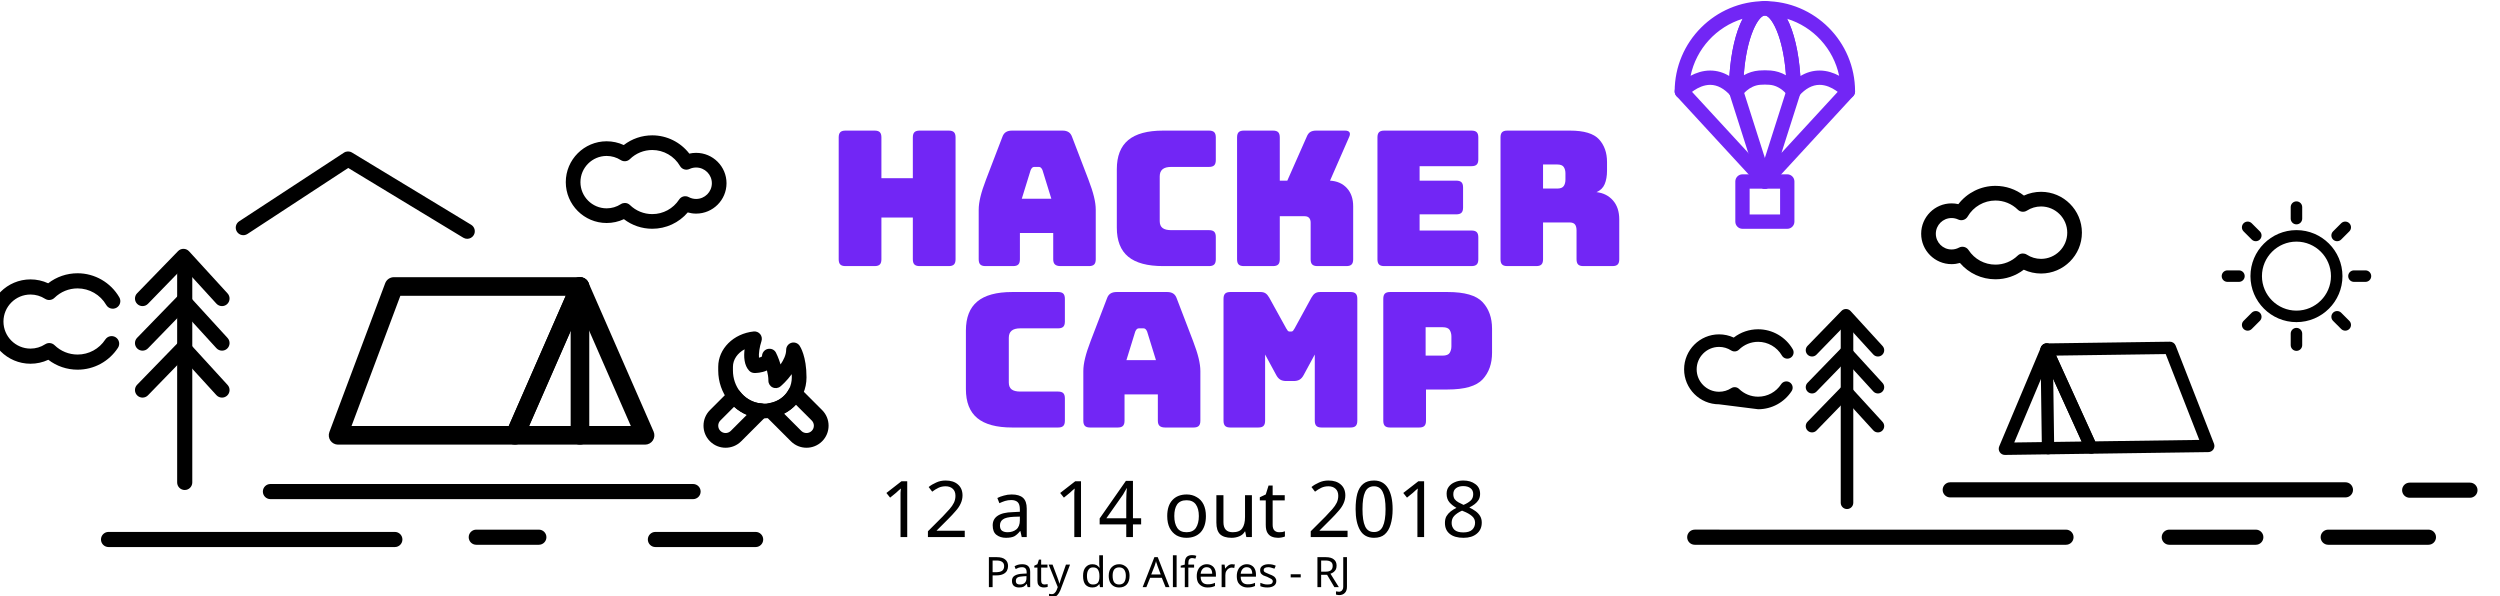
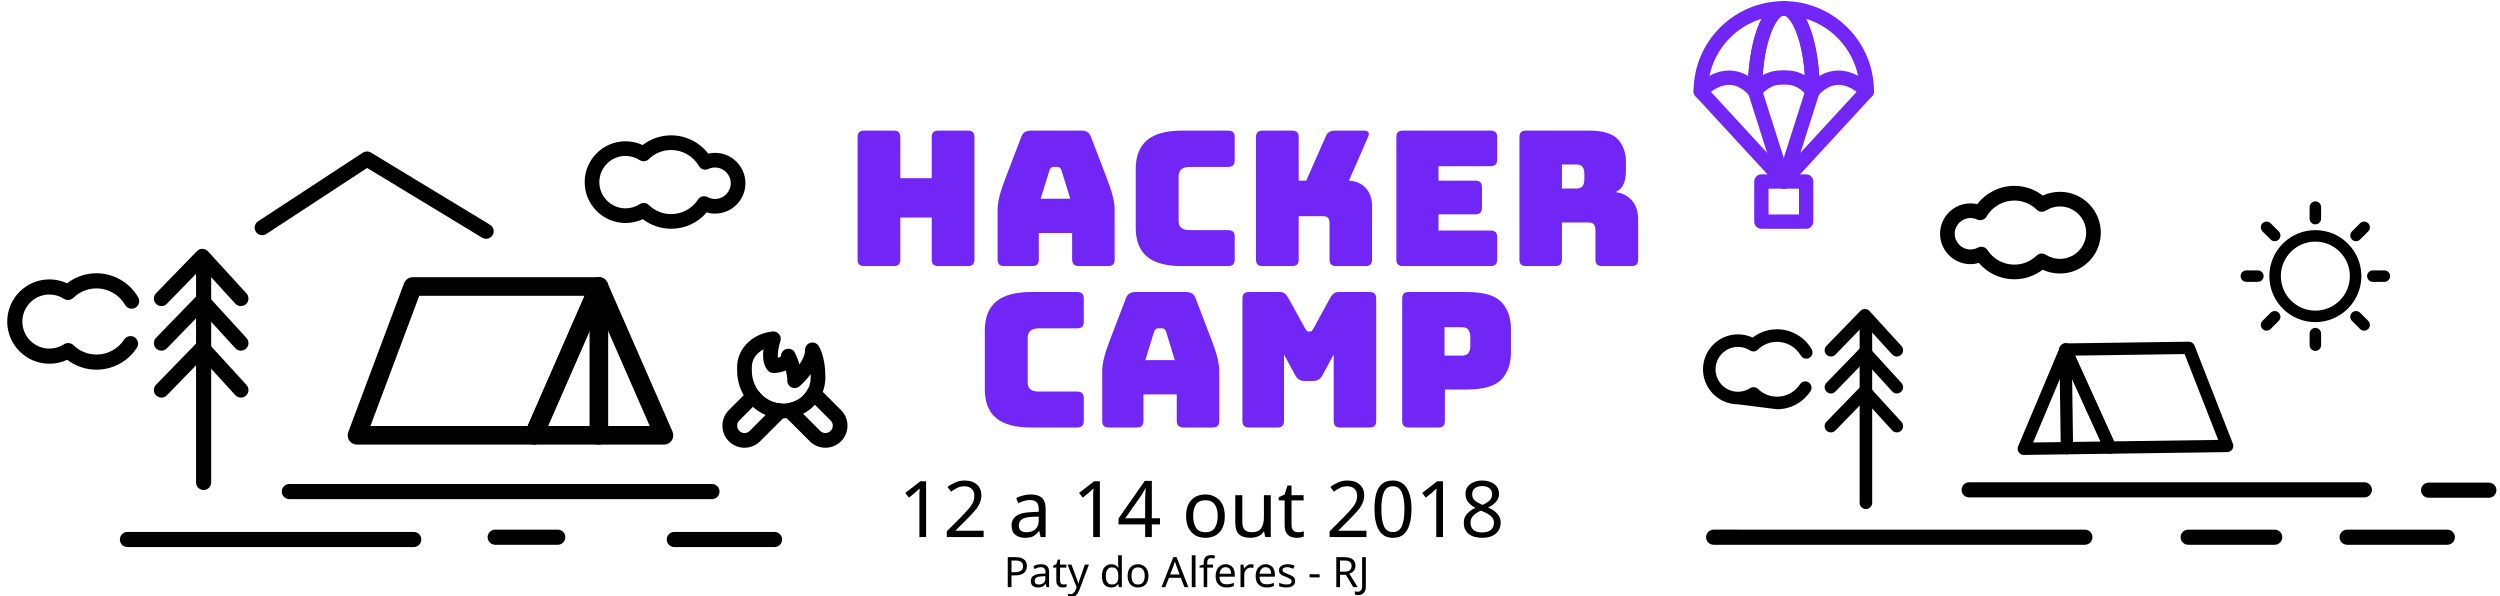
<svg xmlns="http://www.w3.org/2000/svg" width="210mm" height="50mm" viewBox="0 0 210 50" version="1.1" id="svg1477">
  <defs id="defs1471">
    <clipPath clipPathUnits="userSpaceOnUse" id="clipPath865">
      <path d="M 0,1340 H 2530 V 0 H 0 Z" id="path863" />
    </clipPath>
  </defs>
  <g id="layer1" transform="translate(0,-247)">
-     <text y="292.114" x="73.879" style="font-variant:normal;font-weight:normal;font-stretch:normal;font-size:6.562px;font-family:Bungee;-inkscape-font-specification:Bungee-Regular;writing-mode:lr-tb;fill:#000000;fill-opacity:1;fill-rule:nonzero;stroke:none;stroke-width:0.096" id="text853">
-       <tspan style="stroke-width:0.096" x="73.879 77.823 82.016 83.46 88.217 89.694 93.44 98.093 99.569 104.406 109.301 113.54 115.016 119.21 123.98 127.924" y="292.114" id="tspan851">12 a 14 out 2018</tspan>
+     <text y="292.114" x="75.466" style="font-variant:normal;font-weight:normal;font-stretch:normal;font-size:6.562px;font-family:Bungee;-inkscape-font-specification:Bungee-Regular;writing-mode:lr-tb;fill:#000000;fill-opacity:1;fill-rule:nonzero;stroke:none;stroke-width:0.096" id="text853">
+       <tspan style="stroke-width:0.096" x="75.466 79.41 83.603 85.047 89.805 91.281 95.028 99.68 101.157 105.993 110.888 115.128 116.604 120.797 125.568 129.512" y="292.114" id="tspan851">12 a 14 out 2018</tspan>
    </text>
-     <text y="296.315" x="82.721" style="font-variant:normal;font-weight:normal;font-stretch:normal;font-size:3.511px;font-family:Bungee;-inkscape-font-specification:Bungee-Regular;writing-mode:lr-tb;fill:#000000;fill-opacity:1;fill-rule:nonzero;stroke:none;stroke-width:0.096" id="text857">
-       <tspan style="stroke-width:0.096" x="82.721 85.08 87.502 89.805 92.245 93.035 95.654 98.242 99.014 101.577 104.017 106.187 108.483 111.091 113.388 115.67 116.459 117.934 118.724 121.332" y="296.315" id="tspan855">Paty do Alferes - RJ</tspan>
+     <text y="296.315" x="84.308" style="font-variant:normal;font-weight:normal;font-stretch:normal;font-size:3.511px;font-family:Bungee;-inkscape-font-specification:Bungee-Regular;writing-mode:lr-tb;fill:#000000;fill-opacity:1;fill-rule:nonzero;stroke:none;stroke-width:0.096" id="text857">
+       <tspan style="stroke-width:0.096" x="84.308 86.667 89.09 91.393 93.833 94.623 97.242 99.829 100.602 103.165 105.605 107.774 110.07 112.679 114.975 117.257 118.047 119.522 120.311 122.92" y="296.315" id="tspan855">Paty do Alferes - RJ</tspan>
    </text>
-     <g transform="matrix(0.09579529,0,0,-0.09579529,-17.94699,366.8664)" id="g859">
+     <g transform="matrix(0.09579529,0,0,-0.09579529,-16.35949,366.8664)" id="g859">
      <g id="g861" clip-path="url(#clipPath865)">
        <g id="g867" transform="translate(954.29,1017.948)">
          <path d="m 0,0 h -25.576 c -2.092,0 -3.605,0.466 -4.538,1.402 -0.936,0.933 -1.403,2.447 -1.403,4.538 v 106.926 c 0,2.09 0.467,3.604 1.403,4.539 0.933,0.934 2.446,1.403 4.538,1.403 H 0 c 2.088,0 3.602,-0.469 4.538,-1.403 0.933,-0.935 1.402,-2.449 1.402,-4.539 V 77.06 h 27.557 v 35.806 c 0,2.09 0.466,3.604 1.403,4.539 0.933,0.934 2.446,1.403 4.537,1.403 h 25.577 c 2.088,0 3.602,-0.469 4.537,-1.403 0.934,-0.935 1.403,-2.449 1.403,-4.539 V 5.94 C 70.954,3.849 70.485,2.335 69.551,1.402 68.616,0.466 67.102,0 65.014,0 H 39.437 C 37.346,0 35.833,0.466 34.9,1.402 33.963,2.335 33.497,3.849 33.497,5.94 V 42.573 H 5.94 V 5.94 C 5.94,3.849 5.471,2.335 4.538,1.402 3.602,0.466 2.088,0 0,0" style="fill:#7226f5;fill-opacity:1;fill-rule:nonzero;stroke:none" id="path869" />
        </g>
        <g id="g871" transform="translate(1091.081,1102.103)">
          <path d="M 0,0 -7.756,-25.082 H 18.151 L 10.396,0 C 9.955,0.99 9.488,1.705 8.993,2.145 8.498,2.584 7.92,2.806 7.261,2.806 H 3.136 C 2.475,2.806 1.898,2.584 1.403,2.145 0.907,1.705 0.438,0.99 0,0 m -9.406,-78.215 c 0,-2.092 -0.469,-3.605 -1.402,-4.538 -0.936,-0.936 -2.449,-1.402 -4.538,-1.402 h -24.256 c -2.091,0 -3.604,0.466 -4.538,1.402 -0.936,0.933 -1.402,2.446 -1.402,4.538 v 43.563 c 0,3.299 0.521,7.095 1.567,11.384 1.044,4.291 2.666,9.297 4.868,15.018 l 14.356,37.457 c 0.66,1.869 1.676,3.244 3.052,4.126 1.374,0.88 3.161,1.319 5.364,1.319 h 44.387 c 2.089,0 3.821,-0.439 5.198,-1.319 1.374,-0.882 2.392,-2.257 3.053,-4.126 L 50.659,-8.25 c 2.198,-5.721 3.82,-10.727 4.867,-15.018 1.044,-4.289 1.567,-8.085 1.567,-11.384 v -43.563 c 0,-2.092 -0.469,-3.605 -1.402,-4.538 -0.936,-0.936 -2.449,-1.402 -4.537,-1.402 H 26.237 c -2.202,0 -3.824,0.466 -4.868,1.402 -1.047,0.933 -1.568,2.446 -1.568,4.538 v 23.102 H -9.406 Z" style="fill:#7226f5;fill-opacity:1;fill-rule:nonzero;stroke:none" id="path873" />
        </g>
        <g id="g875" transform="translate(1247.51,1017.948)">
          <path d="m 0,0 h -40.263 c -13.753,0 -23.955,2.747 -30.61,8.25 -6.656,5.499 -9.982,13.97 -9.982,25.412 v 51.319 c 0,11.44 3.326,19.938 9.982,25.495 6.655,5.552 16.857,8.332 30.61,8.332 H 0 c 2.087,0 3.601,-0.469 4.537,-1.403 0.934,-0.935 1.403,-2.449 1.403,-4.539 V 92.901 C 5.94,90.811 5.471,89.298 4.537,88.363 3.601,87.427 2.087,86.961 0,86.961 h -33.167 c -3.412,0 -5.941,-0.689 -7.591,-2.064 -1.65,-1.376 -2.475,-3.438 -2.475,-6.187 V 39.438 c 0,-2.751 0.825,-4.759 2.475,-6.023 1.65,-1.266 4.179,-1.898 7.591,-1.898 H 0 c 2.087,0 3.601,-0.469 4.537,-1.403 0.934,-0.935 1.403,-2.45 1.403,-4.538 L 5.94,5.94 C 5.94,3.849 5.471,2.335 4.537,1.402 3.601,0.466 2.087,0 0,0" style="fill:#7226f5;fill-opacity:1;fill-rule:nonzero;stroke:none" id="path877" />
        </g>
        <g id="g879" transform="translate(1303.611,1017.948)">
          <path d="m 0,0 h -25.576 c -2.091,0 -3.605,0.466 -4.538,1.402 -0.936,0.933 -1.402,2.447 -1.402,4.538 v 106.926 c 0,2.09 0.466,3.604 1.402,4.539 0.933,0.934 2.447,1.403 4.538,1.403 H 0 c 2.09,0 3.603,-0.469 4.538,-1.403 0.933,-0.935 1.402,-2.449 1.402,-4.539 V 74.915 h 6.6 l 16.997,38.447 c 0.77,1.981 1.815,3.383 3.136,4.208 1.319,0.826 3.023,1.238 5.115,1.238 h 25.411 c 1.868,0 3.136,-0.469 3.796,-1.403 0.659,-0.935 0.603,-2.284 -0.167,-4.043 L 49.998,74.915 c 6.16,-0.33 11.082,-2.504 14.769,-6.518 3.684,-4.017 5.528,-9.324 5.528,-15.923 V 5.94 c 0,-2.091 -0.47,-3.605 -1.402,-4.538 C 67.956,0.466 66.442,0 64.354,0 H 38.942 C 36.851,0 35.338,0.466 34.404,1.402 33.47,2.335 33.002,3.849 33.002,5.94 v 32.176 c 0,1.76 -0.439,3.137 -1.319,4.127 -0.883,0.99 -2.203,1.485 -3.961,1.485 H 5.94 V 5.94 C 5.94,3.849 5.471,2.335 4.538,1.402 3.603,0.466 2.09,0 0,0" style="fill:#7226f5;fill-opacity:1;fill-rule:nonzero;stroke:none" id="path881" />
        </g>
        <g id="g883" transform="translate(1477.695,1017.948)">
          <path d="m 0,0 h -76.564 c -2.091,0 -3.606,0.466 -4.539,1.402 -0.936,0.933 -1.402,2.447 -1.402,4.538 v 106.926 c 0,2.09 0.466,3.604 1.402,4.539 0.933,0.934 2.448,1.403 4.539,1.403 H 0 c 2.089,0 3.602,-0.469 4.538,-1.403 0.933,-0.935 1.402,-2.449 1.402,-4.539 V 93.562 C 5.94,91.47 5.471,89.957 4.538,89.024 3.602,88.087 2.089,87.621 0,87.621 H -45.543 V 74.915 h 32.178 c 2.088,0 3.6,-0.47 4.537,-1.402 0.933,-0.937 1.402,-2.45 1.402,-4.539 V 51.317 c 0,-2.089 -0.469,-3.603 -1.402,-4.537 -0.937,-0.935 -2.449,-1.402 -4.537,-1.402 H -45.543 V 31.187 H 0 c 2.089,0 3.602,-0.469 4.538,-1.403 C 5.471,28.849 5.94,27.335 5.94,25.247 V 5.94 C 5.94,3.849 5.471,2.335 4.538,1.402 3.602,0.466 2.089,0 0,0" style="fill:#7226f5;fill-opacity:1;fill-rule:nonzero;stroke:none" id="path885" />
        </g>
        <g id="g887" transform="translate(1540.397,1107.055)">
          <path d="m 0,0 v -21.122 h 12.377 c 2.859,0 4.785,0.742 5.774,2.227 0.992,1.487 1.487,3.327 1.487,5.529 v 5.61 c 0,2.199 -0.495,4.043 -1.487,5.527 C 17.162,-0.743 15.236,0 12.377,0 Z m -5.939,-89.106 h -25.412 c -2.09,0 -3.605,0.465 -4.538,1.402 -0.936,0.933 -1.402,2.446 -1.402,4.538 V 23.76 c 0,2.09 0.466,3.603 1.402,4.539 0.933,0.933 2.448,1.402 4.538,1.402 h 54.948 c 12.32,0 20.817,-2.557 25.494,-7.672 4.675,-5.117 7.013,-11.744 7.013,-19.884 v -7.59 c 0,-4.621 -0.688,-8.556 -2.062,-11.799 -1.378,-3.246 -3.77,-5.584 -7.179,-7.014 5.941,-0.659 10.752,-3.08 14.439,-7.26 3.684,-4.181 5.528,-9.736 5.528,-16.666 v -34.982 c 0,-2.092 -0.469,-3.605 -1.402,-4.538 -0.936,-0.937 -2.45,-1.402 -4.538,-1.402 H 35.313 c -2.091,0 -3.604,0.465 -4.538,1.402 -0.935,0.933 -1.402,2.446 -1.402,4.538 v 25.246 c 0,2.418 -0.47,4.209 -1.402,5.363 -0.937,1.156 -2.559,1.733 -4.868,1.733 H 0 v -32.342 c 0,-2.092 -0.468,-3.605 -1.402,-4.538 -0.936,-0.937 -2.45,-1.402 -4.537,-1.402" style="fill:#7226f5;fill-opacity:1;fill-rule:nonzero;stroke:none" id="path889" />
        </g>
        <g id="g891" transform="translate(1115.172,876.4053)">
          <path d="m 0,0 h -40.262 c -13.753,0 -23.955,2.748 -30.61,8.251 -6.657,5.498 -9.982,13.969 -9.982,25.411 v 51.319 c 0,11.44 3.325,19.938 9.982,25.495 6.655,5.552 16.857,8.332 30.61,8.332 H 0 c 2.089,0 3.603,-0.469 4.538,-1.403 0.933,-0.935 1.402,-2.448 1.402,-4.538 V 92.901 C 5.94,90.811 5.471,89.298 4.538,88.363 3.603,87.428 2.089,86.961 0,86.961 h -33.167 c -3.411,0 -5.94,-0.689 -7.59,-2.064 -1.65,-1.376 -2.475,-3.437 -2.475,-6.187 V 39.438 c 0,-2.751 0.825,-4.759 2.475,-6.023 1.65,-1.266 4.179,-1.898 7.59,-1.898 H 0 c 2.089,0 3.603,-0.469 4.538,-1.403 C 5.471,29.179 5.94,27.665 5.94,25.577 V 5.94 C 5.94,3.849 5.471,2.336 4.538,1.403 3.603,0.466 2.089,0 0,0" style="fill:#7226f5;fill-opacity:1;fill-rule:nonzero;stroke:none" id="path893" />
        </g>
        <g id="g895" transform="translate(1182.825,960.5605)">
          <path d="M 0,0 -7.756,-25.081 H 18.151 L 10.396,0 C 9.955,0.99 9.488,1.705 8.993,2.145 8.498,2.584 7.92,2.806 7.261,2.806 H 3.136 C 2.475,2.806 1.898,2.584 1.403,2.145 0.907,1.705 0.438,0.99 0,0 m -9.406,-78.215 c 0,-2.092 -0.469,-3.604 -1.402,-4.537 -0.936,-0.937 -2.449,-1.403 -4.538,-1.403 h -24.256 c -2.091,0 -3.604,0.466 -4.538,1.403 -0.936,0.933 -1.402,2.445 -1.402,4.537 v 43.563 c 0,3.299 0.521,7.095 1.567,11.385 1.044,4.29 2.666,9.296 4.868,15.017 l 14.356,37.457 c 0.66,1.87 1.676,3.244 3.052,4.126 1.374,0.88 3.161,1.319 5.364,1.319 h 44.386 c 2.089,0 3.822,-0.439 5.199,-1.319 1.374,-0.882 2.392,-2.256 3.053,-4.126 L 50.659,-8.25 c 2.198,-5.721 3.82,-10.727 4.867,-15.017 1.044,-4.29 1.567,-8.086 1.567,-11.385 v -43.563 c 0,-2.092 -0.469,-3.604 -1.402,-4.537 -0.936,-0.937 -2.449,-1.403 -4.537,-1.403 H 26.237 c -2.202,0 -3.824,0.466 -4.868,1.403 -1.047,0.933 -1.568,2.445 -1.568,4.537 v 23.102 H -9.406 Z" style="fill:#7226f5;fill-opacity:1;fill-rule:nonzero;stroke:none" id="path897" />
        </g>
        <g id="g899" transform="translate(1290.74,876.4053)">
          <path d="m 0,0 h -24.586 c -2.091,0 -3.604,0.466 -4.538,1.403 -0.937,0.933 -1.403,2.446 -1.403,4.537 v 106.927 c 0,2.09 0.466,3.603 1.403,4.538 0.934,0.934 2.447,1.403 4.538,1.403 H 1.98 c 1.758,0 3.218,-0.387 4.374,-1.155 1.154,-0.771 2.226,-2.037 3.216,-3.796 L 24.421,86.961 c 0.55,-0.989 1.017,-1.706 1.403,-2.146 0.384,-0.44 0.907,-0.66 1.568,-0.66 h 1.485 c 0.659,0 1.181,0.22 1.567,0.66 0.385,0.44 0.852,1.157 1.403,2.146 l 14.686,26.896 c 0.99,1.759 2.063,3.025 3.218,3.796 1.154,0.768 2.611,1.155 4.372,1.155 h 26.732 c 2.088,0 3.602,-0.469 4.538,-1.403 0.932,-0.935 1.402,-2.448 1.402,-4.538 V 5.94 c 0,-2.091 -0.47,-3.604 -1.402,-4.537 C 84.457,0.466 82.943,0 80.855,0 H 55.443 C 53.353,0 51.839,0.466 50.905,1.403 49.97,2.336 49.503,3.849 49.503,5.94 V 64.024 L 39.768,46.038 C 38.777,44.167 37.594,42.82 36.22,41.995 34.843,41.169 33.11,40.757 31.022,40.757 h -6.601 c -2.091,0 -3.823,0.412 -5.197,1.238 -1.377,0.825 -2.558,2.172 -3.548,4.043 L 5.94,64.024 V 5.94 C 5.94,3.849 5.471,2.336 4.537,1.403 3.602,0.466 2.088,0 0,0" style="fill:#7226f5;fill-opacity:1;fill-rule:nonzero;stroke:none" id="path901" />
        </g>
        <g id="g903" transform="translate(1437.434,964.3555)">
          <path d="m 0,0 v -24.916 h 14.852 c 3.189,0 5.28,0.826 6.27,2.476 0.989,1.649 1.484,3.518 1.484,5.61 v 8.744 c 0,2.09 -0.495,3.962 -1.484,5.612 C 20.132,-0.824 18.041,0 14.852,0 Z m -5.61,-87.95 h -25.577 c -2.09,0 -3.604,0.466 -4.538,1.403 -0.935,0.933 -1.402,2.445 -1.402,4.537 V 24.917 c 0,2.09 0.467,3.603 1.402,4.538 0.934,0.934 2.448,1.402 4.538,1.402 h 50.494 c 14.959,0 25.189,-2.968 30.691,-8.91 5.5,-5.939 8.251,-13.695 8.251,-23.265 V -22.44 c 0,-9.572 -2.751,-17.327 -8.251,-23.267 -5.502,-5.94 -15.732,-8.912 -30.691,-8.912 H 0.33 V -82.01 c 0,-2.092 -0.469,-3.604 -1.402,-4.537 -0.936,-0.937 -2.449,-1.403 -4.538,-1.403" style="fill:#7226f5;fill-opacity:1;fill-rule:nonzero;stroke:none" id="path905" />
        </g>
        <g id="g907" transform="translate(638.7988,861.3926)">
          <path d="m 0,0 h -154.992 c -2.673,0 -5.18,1.313 -6.715,3.506 -1.511,2.199 -1.863,5.012 -0.928,7.514 l 48.947,130.519 c 1.196,3.18 4.242,5.293 7.641,5.293 H 57.104 c 2.756,0 5.319,-1.383 6.826,-3.701 1.501,-2.293 1.745,-5.209 0.645,-7.727 L 7.472,4.885 C 6.168,1.914 3.239,0 0,0 M -143.219,16.316 H -5.34 L 44.621,130.52 h -145.012 z" style="fill:#000000;fill-opacity:1;fill-rule:nonzero;stroke:none" id="path909" />
        </g>
        <g id="g911" transform="translate(753.0029,861.3926)">
          <path d="m 0,0 h -114.204 c -2.756,0 -5.327,1.385 -6.828,3.695 -1.508,2.299 -1.753,5.211 -0.645,7.731 l 57.099,130.517 c 1.301,2.971 4.228,4.889 7.478,4.889 3.235,0 6.175,-1.918 7.471,-4.889 L 7.474,11.426 C 8.574,8.906 8.328,5.994 6.825,3.695 5.319,1.385 2.756,0 0,0 m -101.731,16.316 h 89.252 L -57.1,118.32 Z" style="fill:#000000;fill-opacity:1;fill-rule:nonzero;stroke:none" id="path913" />
        </g>
        <g id="g915" transform="translate(695.9009,861.3926)">
          <path d="m 0,0 c -4.514,0 -8.159,3.652 -8.159,8.156 v 130.52 c 0,4.5 3.645,8.156 8.159,8.156 4.509,0 8.154,-3.656 8.154,-8.156 V 8.156 C 8.154,3.652 4.509,0 0,0" style="fill:#000000;fill-opacity:1;fill-rule:nonzero;stroke:none" id="path917" />
        </g>
        <g id="g919" transform="translate(2021.103,853.4121)">
          <path d="m 0,0 102.672,1.43 c 1.769,0.023 3.418,0.918 4.416,2.384 0.979,1.471 1.187,3.336 0.545,4.987 L 74.006,94.809 c -0.821,2.093 -2.86,3.466 -5.111,3.435 L -39.18,96.74 c -1.826,-0.025 -3.512,-0.965 -4.488,-2.513 -0.974,-1.534 -1.108,-3.467 -0.357,-5.125 L -4.995,3.168 C -4.103,1.211 -2.145,-0.029 0,0 m 94.722,12.129 -91.335,-1.272 -34.148,75.192 96.06,1.336 z" style="fill:#000000;fill-opacity:1;fill-rule:nonzero;stroke:none" id="path921" />
        </g>
        <g id="g923" transform="translate(1945.451,852.3594)">
          <path d="m 0,0 75.652,1.053 c 1.827,0.025 3.517,0.968 4.49,2.511 0.977,1.538 1.113,3.469 0.356,5.127 L 41.471,94.623 c -0.89,1.955 -2.847,3.199 -4.998,3.17 -2.144,-0.029 -4.075,-1.328 -4.906,-3.307 L -5.055,7.5 C -5.76,5.822 -5.571,3.895 -4.555,2.385 -3.535,0.869 -1.825,-0.025 0,0 M 67.24,11.746 8.118,10.924 36.735,78.906 Z" style="fill:#000000;fill-opacity:1;fill-rule:nonzero;stroke:none" id="path925" />
        </g>
        <g id="g927" transform="translate(1983.278,852.8867)">
          <path d="M 0,0 C 2.99,0.041 5.371,2.494 5.33,5.479 L 4.126,91.938 C 4.085,94.92 1.637,97.307 -1.354,97.266 -4.341,97.225 -6.722,94.77 -6.68,91.787 L -5.477,5.328 C -5.436,2.344 -2.987,-0.043 0,0" style="fill:#000000;fill-opacity:1;fill-rule:nonzero;stroke:none" id="path929" />
        </g>
        <g id="g931" transform="translate(857.3311,884.459)">
          <path d="m 0,0 c -2.578,0 -5.221,0.266 -7.853,0.793 -18.75,3.789 -32.342,21.086 -32.342,41.135 v 3.23 c 0,15.83 13.388,29.158 31.135,31.012 2.163,0.217 4.33,-0.672 5.702,-2.385 1.369,-1.711 1.775,-4.008 1.085,-6.086 -1.708,-5.113 -2.535,-11.09 -2.193,-14.547 1.362,0.354 2.412,0.83 2.652,1.25 0,2.969 2.046,5.7 4.921,6.401 2.911,0.709 5.898,-0.506 7.271,-3.131 0.147,-0.297 2.316,-4.484 4.079,-10.424 2.706,3.932 4.922,8.49 4.922,12.787 0,2.826 1.838,5.317 4.527,6.162 2.688,0.834 5.624,-0.162 7.226,-2.484 0.618,-0.897 6.086,-9.318 6.086,-27.817 C 37.218,15.766 20.873,0 0,0 m -17.08,60.525 c -6.18,-3.289 -10.214,-9 -10.214,-15.367 v -3.23 c 0,-13.93 9.252,-25.91 21.99,-28.487 16.14,-3.228 29.624,7.713 29.624,22.455 0,0.981 -0.02,1.926 -0.053,2.838 -4.31,-5.929 -8.927,-9.933 -9.857,-10.722 -1.925,-1.619 -4.604,-1.967 -6.875,-0.914 -2.272,1.056 -3.73,3.338 -3.73,5.847 0,3.118 -0.55,6.252 -1.269,9.041 -4.711,-2.175 -9.839,-2.281 -11.009,-2.238 -1.762,0.018 -3.438,0.76 -4.636,2.049 -4.429,4.756 -4.765,12.316 -3.971,18.728" style="fill:#000000;fill-opacity:1;fill-rule:nonzero;stroke:none" id="path933" />
        </g>
        <g id="g935" transform="translate(894.5532,858.6602)">
          <path d="m 0,0 c -4.959,0 -9.905,1.885 -13.683,5.664 l -22.539,22.533 c -1.704,1.709 -2.317,4.223 -1.582,6.528 0.742,2.3 2.698,3.996 5.083,4.388 7.362,1.235 13.536,5.491 16.948,11.701 0.983,1.78 2.738,2.999 4.751,3.282 1.992,0.277 4.036,-0.389 5.462,-1.825 L 13.684,33.027 c 3.653,-3.654 5.67,-8.509 5.67,-13.685 0,-5.168 -2.017,-10.024 -5.67,-13.678 C 9.91,1.885 4.956,0 0,0 M -19.715,29.936 -4.562,14.781 c 2.516,-2.508 6.599,-2.508 9.125,0 1.22,1.219 1.89,2.84 1.89,4.561 0,1.722 -0.67,3.342 -1.89,4.562 L -9.333,37.799 c -2.934,-3.225 -6.451,-5.875 -10.382,-7.863" style="fill:#000000;fill-opacity:1;fill-rule:nonzero;stroke:none" id="path937" />
        </g>
        <g id="g939" transform="translate(823.5903,858.666)">
          <path d="m 0,0 c -4.961,0 -9.912,1.881 -13.684,5.658 -3.662,3.655 -5.67,8.51 -5.67,13.678 0,5.174 2.008,10.037 5.67,13.689 l 16.767,16.77 c 1.31,1.316 3.148,2.014 4.972,1.883 1.853,-0.121 3.562,-1.026 4.692,-2.496 4.073,-5.258 9.489,-8.69 15.685,-9.942 h 0.005 c 0.433,-0.082 0.878,-0.101 1.315,-0.129 l 1.324,-0.113 c 0.103,-0.008 0.625,-0.078 0.738,-0.094 2.398,-0.375 4.655,-2.093 5.41,-4.406 0.761,-2.309 0.419,-4.885 -1.303,-6.603 L 13.683,5.658 C 9.908,1.881 4.955,0 0,0 M 7.481,35.949 -4.563,23.898 c -1.226,-1.216 -1.888,-2.839 -1.888,-4.562 0,-1.719 0.662,-3.342 1.888,-4.555 2.518,-2.521 6.6,-2.513 9.123,-0.006 l 14.057,14.063 c -4.044,1.707 -7.814,4.113 -11.136,7.111" style="fill:#000000;fill-opacity:1;fill-rule:nonzero;stroke:none" id="path941" />
        </g>
        <g id="g943" transform="translate(1782.865,1187.215)">
          <path d="M 0,0 C 8.164,0 15.205,-3.412 20.168,-6.783 16.301,21.848 -5.257,44.939 -33.109,51.1 -24.765,38.73 -19.892,16.238 -18.842,-6.662 -12.969,-2.238 -6.66,-0.004 -0.01,0 Z m 24.857,-20.105 c -1.135,0 -2.243,0.478 -3.035,1.359 -0.086,0.1 -9.714,10.611 -21.822,10.611 h -0.057 c -6.896,-0.015 -13.494,-3.5 -19.599,-10.349 -1.128,-1.26 -2.917,-1.688 -4.485,-1.094 -1.574,0.601 -2.62,2.109 -2.623,3.793 -0.049,42.439 -12.379,68.496 -21.195,68.496 -2.247,0 -4.066,1.816 -4.066,4.068 0,2.25 1.819,4.067 4.066,4.067 42.394,0 76.881,-34.485 76.881,-76.883 0,-1.692 -1.037,-3.193 -2.613,-3.797 -0.471,-0.184 -0.962,-0.271 -1.452,-0.271" style="fill:#7226f5;fill-opacity:1;fill-rule:nonzero;stroke:none" id="path945" />
        </g>
        <g id="g947" transform="translate(1754.385,1234.809)">
          <path d="m 0,0 c 6.1,-11.768 10.312,-29.859 11.631,-50.234 5.311,3.216 10.963,4.845 16.837,4.851 h 0.012 c 6.67,0 12.592,-2.148 17.171,-4.597 C 40.697,-26.344 23.079,-7.076 0,0 m 51.508,-58.988 -4.1,2.779 c -4.3,2.922 -11.076,6.404 -18.928,6.404 l -0.009,2.211 0.002,-2.211 C 22.334,-49.813 16.444,-51.9 10.965,-56.02 l -3.345,-2.517 -0.19,4.18 C 6.318,-30.152 1.127,-8.982 -6.461,2.266 L -9.555,6.857 -4.152,5.658 C 24.776,-0.73 46.878,-24.74 50.844,-54.076 Z m -23.092,5.468 c 13.141,0 23.443,-11.246 23.545,-11.353 0.492,-0.553 1.329,-0.76 2.045,-0.49 0.717,0.273 1.184,0.957 1.184,1.732 0,41.174 -33.498,74.674 -74.669,74.674 -1.022,0 -1.855,-0.834 -1.855,-1.857 0,-1.026 0.833,-1.854 1.855,-1.854 11.264,0 23.359,-28.41 23.409,-70.703 0.004,-0.779 0.472,-1.457 1.199,-1.733 0.707,-0.273 1.543,-0.062 2.043,0.499 6.542,7.335 13.693,11.062 21.244,11.085 m 24.922,-16.392 c -1.785,0 -3.49,0.769 -4.68,2.099 -0.086,0.088 -9.128,9.877 -20.178,9.877 -6.293,-0.017 -12.334,-3.255 -18.007,-9.615 -1.708,-1.906 -4.536,-2.592 -6.917,-1.689 -2.417,0.92 -4.042,3.273 -4.048,5.859 -0.049,42.893 -12.57,66.289 -18.987,66.289 -3.461,0 -6.276,2.817 -6.276,6.278 0,3.46 2.815,6.281 6.276,6.281 43.611,0 79.094,-35.485 79.094,-79.098 0,-2.623 -1.584,-4.924 -4.033,-5.863 -0.726,-0.277 -1.477,-0.418 -2.244,-0.418" style="fill:#7226f5;fill-opacity:1;fill-rule:nonzero;stroke:none" id="path949" />
        </g>
        <g id="g951" transform="translate(1720.055,1238.314)">
          <path d="m 0,0 c -27.852,-6.16 -49.407,-29.252 -53.28,-57.883 4.967,3.371 12.011,6.783 20.169,6.783 h 0.01 c 6.654,-0.004 12.958,-2.238 18.835,-6.662 C -13.217,-34.861 -8.34,-12.369 0,0 m -57.966,-71.197 c -0.489,0 -0.981,0.086 -1.456,0.265 -1.569,0.606 -2.609,2.11 -2.609,3.795 0,42.399 34.488,76.883 76.883,76.883 2.242,0 4.066,-1.816 4.066,-4.066 0,-2.252 -1.824,-4.069 -4.066,-4.069 -8.815,0 -21.148,-26.056 -21.201,-68.496 0,-1.683 -1.04,-3.191 -2.617,-3.793 -1.575,-0.593 -3.36,-0.166 -4.48,1.094 -6.112,6.85 -12.706,10.334 -19.606,10.35 h -0.059 c -12.108,0 -21.729,-10.512 -21.827,-10.618 -0.787,-0.875 -1.897,-1.345 -3.028,-1.345" style="fill:#7226f5;fill-opacity:1;fill-rule:nonzero;stroke:none" id="path953" />
        </g>
        <g id="g955" transform="translate(1686.943,1189.426)">
          <path d="M 0,0 C 5.889,-0.006 11.537,-1.635 16.853,-4.852 18.17,15.521 22.381,33.615 28.486,45.383 5.404,38.307 -12.213,19.039 -17.168,-4.598 -12.592,-2.148 -6.668,0 0,0 m -23.022,-13.605 0.665,4.912 c 3.965,29.336 26.064,53.345 54.992,59.734 l 5.406,1.199 -3.094,-4.592 C 27.355,36.391 22.161,15.229 21.054,-8.975 l -0.189,-4.179 -3.346,2.517 c -5.48,4.119 -11.367,6.207 -17.508,6.215 -7.858,0 -14.634,-3.482 -18.936,-6.404 z m 70.985,70.031 c -41.173,0 -74.67,-33.5 -74.67,-74.674 0,-0.758 0.478,-1.455 1.191,-1.731 0.696,-0.265 1.537,-0.064 2.048,0.499 0.099,0.109 10.357,11.343 23.468,11.343 7.618,-0.023 14.77,-3.75 21.315,-11.092 0.498,-0.554 1.337,-0.765 2.046,-0.492 0.72,0.276 1.194,0.953 1.194,1.733 0.049,42.293 12.143,70.703 23.408,70.703 1.022,0 1.854,0.828 1.854,1.853 0,1.024 -0.832,1.858 -1.854,1.858 m -72.817,-80.947 c -0.771,0 -1.531,0.138 -2.251,0.416 -2.408,0.927 -4.026,3.279 -4.026,5.857 0,43.613 35.481,79.098 79.094,79.098 3.461,0 6.281,-2.821 6.281,-6.282 0,-3.461 -2.82,-6.277 -6.281,-6.277 -6.418,0 -18.934,-23.396 -18.987,-66.289 -0.005,-2.582 -1.63,-4.94 -4.046,-5.859 -2.402,-0.911 -5.221,-0.215 -6.918,1.689 -5.674,6.359 -11.717,9.598 -17.96,9.615 -11.086,0 -20.153,-9.799 -20.241,-9.896 -1.188,-1.315 -2.889,-2.072 -4.665,-2.072" style="fill:#7226f5;fill-opacity:1;fill-rule:nonzero;stroke:none" id="path957" />
        </g>
        <g id="g959" transform="translate(1734.906,1187.441)">
          <path d="M 0,0 C 1.655,0 3.309,-0.066 4.957,-0.199 11.722,-0.756 17.09,-3.518 20.974,-6.42 19.25,30.318 8.131,52.484 0,52.484 c -8.131,0 -19.252,-22.166 -20.975,-58.904 3.888,2.904 9.245,5.664 16.014,6.221 C -3.314,-0.066 -1.658,0 0,0 m -25.025,-20.332 c -1.155,0 -2.263,0.496 -3.033,1.367 -0.669,0.742 -1.275,1.967 -1.272,2.965 0.044,37.145 10.338,76.619 29.33,76.619 18.992,0 29.285,-39.474 29.33,-76.619 0.004,-0.986 -0.352,-1.93 -0.996,-2.674 -0.031,-0.037 -0.257,-0.279 -0.295,-0.316 -0.849,-0.91 -2.06,-1.442 -3.34,-1.297 -1.238,0.109 -2.388,0.744 -3.074,1.789 -0.052,0.078 -6.344,9.289 -17.331,10.191 -2.851,0.237 -5.743,0.237 -8.594,0 -11.106,-0.91 -17.263,-10.097 -17.326,-10.191 -0.696,-1.055 -1.84,-1.729 -3.101,-1.82 -0.097,-0.006 -0.198,-0.014 -0.298,-0.014" style="fill:#7226f5;fill-opacity:1;fill-rule:nonzero;stroke:none" id="path961" />
        </g>
        <g id="g963" transform="translate(1734.906,1189.65)">
          <path d="M 0,0 C 1.697,0 3.424,-0.066 5.133,-0.203 9.844,-0.592 14.327,-1.99 18.509,-4.371 16.121,30.078 5.396,48.066 0,48.066 c -5.396,0 -16.118,-17.992 -18.509,-52.437 4.179,2.385 8.655,3.779 13.366,4.168 C -3.426,-0.066 -1.7,0 0,0 m -23.4,-13.217 0.222,4.69 C -21.416,29.16 -9.777,52.49 0,52.49 c 9.772,0 21.416,-23.33 23.179,-61.017 l 0.221,-4.684 -3.754,2.809 C 15.101,-7 10.095,-5.047 4.774,-4.609 c -3.17,0.252 -6.371,0.252 -9.563,0 C -10.104,-5.047 -15.106,-7 -19.646,-10.402 Z M 0,56.201 c -16.922,0 -27.077,-37.836 -27.121,-74.414 0,-0.324 0.31,-1.039 0.711,-1.488 0.352,-0.401 0.859,-0.627 1.385,-0.627 l 0.103,0.006 c 0.606,0.037 1.133,0.355 1.449,0.832 0.278,0.424 6.869,10.185 18.994,11.177 1.472,0.122 2.983,0.184 4.476,0.184 1.491,0 3.001,-0.062 4.483,-0.184 11.59,-0.951 18.24,-10.091 18.961,-11.126 0.329,-0.502 0.86,-0.799 1.45,-0.85 0.113,-0.016 0.17,-0.018 0.227,-0.018 0.46,0 0.937,0.225 1.306,0.619 l 0.246,0.264 c 0.287,0.328 0.45,0.762 0.45,1.211 C 27.076,18.365 16.916,56.201 0,56.201 m -25.025,-80.955 c -1.792,0 -3.499,0.775 -4.688,2.111 -0.844,0.94 -1.836,2.678 -1.831,4.438 0.048,39.17 10.896,78.83 31.544,78.83 20.645,0 31.495,-39.66 31.543,-78.834 0.004,-1.512 -0.542,-2.973 -1.538,-4.119 -0.026,-0.033 -0.347,-0.381 -0.4,-0.428 -1.294,-1.392 -3.226,-2.148 -5.152,-1.935 -1.905,0.162 -3.629,1.177 -4.678,2.777 -0.207,0.297 -5.923,8.396 -15.664,9.195 -2.716,0.223 -5.509,0.221 -8.227,0 -9.914,-0.814 -15.613,-9.127 -15.668,-9.213 -1.064,-1.611 -2.853,-2.664 -4.783,-2.804 -0.124,-0.006 -0.295,-0.018 -0.458,-0.018" style="fill:#7226f5;fill-opacity:1;fill-rule:nonzero;stroke:none" id="path965" />
        </g>
        <g id="g967" transform="translate(1734.911,1088.08)">
          <path d="m 0,0 c -1.1,0 -2.192,0.438 -2.996,1.311 l -72.817,79.031 c -1.524,1.652 -1.417,4.224 0.236,5.746 1.648,1.521 4.224,1.42 5.746,-0.233 L 2.985,6.818 C 4.508,5.166 4.408,2.59 2.751,1.068 1.969,0.354 0.983,0 0,0" style="fill:#7226f5;fill-opacity:1;fill-rule:nonzero;stroke:none" id="path969" />
        </g>
        <g id="g971" transform="translate(1662.089,1173.035)">
          <path d="M 0,0 C -0.468,0 -0.913,-0.178 -1.255,-0.492 -1.622,-0.83 -1.834,-1.287 -1.854,-1.785 -1.876,-2.277 -1.7,-2.75 -1.363,-3.117 L 71.454,-82.15 c 0.67,-0.723 1.883,-0.786 2.625,-0.102 0.36,0.332 0.573,0.785 0.593,1.279 0.022,0.496 -0.152,0.971 -0.491,1.34 L 1.366,-0.6 C 1.012,-0.215 0.525,0 0,0 m 72.822,-87.17 c -1.751,0 -3.432,0.734 -4.618,2.022 L -4.618,-6.113 c -1.135,1.236 -1.725,2.836 -1.655,4.515 0.068,1.672 0.786,3.219 2.02,4.358 1.162,1.066 2.672,1.66 4.253,1.66 1.751,0 3.434,-0.738 4.616,-2.02 l 72.817,-79.037 c 1.135,-1.238 1.726,-2.834 1.658,-4.509 -0.068,-1.68 -0.784,-3.229 -2.021,-4.366 -1.165,-1.07 -2.677,-1.658 -4.248,-1.658" style="fill:#7226f5;fill-opacity:1;fill-rule:nonzero;stroke:none" id="path973" />
        </g>
        <g id="g975" transform="translate(1734.906,1088.08)">
          <path d="m 0,0 c -0.701,0 -1.404,0.17 -2.043,0.545 -1.646,0.959 -2.41,2.935 -1.83,4.752 l 25.264,79.295 c 0.677,2.137 2.961,3.324 5.111,2.642 2.139,-0.685 3.319,-2.972 2.639,-5.111 L 9.447,20.316 69.826,85.855 c 1.521,1.653 4.087,1.754 5.747,0.233 1.652,-1.522 1.755,-4.094 0.237,-5.746 L 2.99,1.311 C 2.199,0.449 1.107,0 0,0" style="fill:#7226f5;fill-opacity:1;fill-rule:nonzero;stroke:none" id="path977" />
        </g>
        <g id="g979" transform="translate(1760.169,1173.295)">
          <path d="M 0,0 C -0.81,0 -1.519,-0.521 -1.765,-1.293 L -27.03,-80.59 c -0.264,-0.822 0.088,-1.732 0.836,-2.166 0.738,-0.433 1.72,-0.281 2.295,0.346 l 72.818,79.033 c 0.336,0.367 0.512,0.84 0.492,1.332 -0.02,0.498 -0.235,0.955 -0.598,1.293 -0.732,0.666 -1.95,0.625 -2.623,-0.107 l -60.378,-65.536 -3.735,2.17 L 1.77,-2.42 C 2.081,-1.451 1.539,-0.4 0.563,-0.092 0.38,-0.033 0.191,0 0,0 m -25.263,-87.43 c -1.11,0 -2.203,0.293 -3.159,0.85 -2.52,1.469 -3.71,4.553 -2.821,7.334 L -5.979,0.051 C -5.146,2.66 -2.745,4.422 0,4.422 0.649,4.422 1.288,4.32 1.909,4.123 5.205,3.074 7.034,-0.465 5.984,-3.762 L -10.679,-56.057 42.936,2.141 c 1.184,1.281 2.866,2.019 4.615,2.019 1.578,0 3.089,-0.59 4.256,-1.66 1.234,-1.139 1.951,-2.686 2.02,-4.357 0.069,-1.68 -0.518,-3.28 -1.655,-4.516 l -72.819,-79.035 c -1.187,-1.287 -2.872,-2.022 -4.616,-2.022" style="fill:#7226f5;fill-opacity:1;fill-rule:nonzero;stroke:none" id="path981" />
        </g>
        <g id="g983" transform="translate(1734.906,1088.08)">
          <path d="m 0,0 c -1.727,0 -3.324,1.102 -3.873,2.826 l -25.265,79.297 c -0.686,2.139 0.501,4.426 2.638,5.111 2.155,0.682 4.429,-0.511 5.108,-2.642 L 3.875,5.297 C 4.559,3.154 3.373,0.873 1.236,0.188 0.825,0.055 0.408,0 0,0" style="fill:#7226f5;fill-opacity:1;fill-rule:nonzero;stroke:none" id="path985" />
        </g>
        <g id="g987" transform="translate(1709.643,1173.295)">
          <path d="M 0,0 C -0.188,0 -0.383,-0.033 -0.567,-0.092 -1.036,-0.24 -1.422,-0.564 -1.649,-1.006 -1.874,-1.451 -1.92,-1.947 -1.768,-2.42 l 25.264,-79.297 c 0.306,-0.961 1.413,-1.492 2.328,-1.203 0.979,0.309 1.517,1.356 1.21,2.33 L 1.768,-1.297 C 1.521,-0.521 0.809,0 0,0 m 25.264,-87.43 c -2.745,0 -5.149,1.756 -5.981,4.371 L -5.981,-3.762 c -0.51,1.592 -0.368,3.295 0.403,4.785 0.77,1.495 2.075,2.594 3.668,3.1 0.625,0.197 1.265,0.299 1.91,0.299 2.742,0 5.144,-1.76 5.979,-4.371 l 25.264,-79.297 c 1.052,-3.299 -0.772,-6.834 -4.073,-7.891 -0.61,-0.193 -1.256,-0.293 -1.906,-0.293" style="fill:#7226f5;fill-opacity:1;fill-rule:nonzero;stroke:none" id="path989" />
        </g>
        <path d="m 1719.345,1060.992 h 31.126 v 27.088 h -31.126 z m 35.192,-8.133 h -39.262 c -2.243,0 -4.064,1.823 -4.064,4.067 v 35.217 c 0,2.252 1.821,4.064 4.064,4.064 h 39.262 c 2.248,0 4.067,-1.812 4.067,-4.064 v -35.217 c 0,-2.244 -1.819,-4.067 -4.067,-4.067" style="fill:#7226f5;fill-opacity:1;fill-rule:nonzero;stroke:none" id="path991" />
        <path d="m 1721.554,1063.203 h 26.704 v 22.662 h -26.704 z m 31.131,-4.424 h -35.554 v 31.508 h 35.554 z m -37.41,35.217 c -1.022,0 -1.855,-0.83 -1.855,-1.853 v -35.217 c 0,-1.028 0.833,-1.858 1.855,-1.858 h 39.262 c 1.025,0 1.852,0.83 1.852,1.858 v 35.217 c 0,1.023 -0.827,1.853 -1.852,1.853 z m 39.262,-43.351 h -39.262 c -3.459,0 -6.279,2.818 -6.279,6.281 v 35.217 c 0,3.459 2.82,6.279 6.279,6.279 h 39.262 c 3.463,0 6.281,-2.82 6.281,-6.279 v -35.217 c 0,-3.463 -2.818,-6.281 -6.281,-6.281" style="fill:#7226f5;fill-opacity:1;fill-rule:nonzero;stroke:none" id="path993" />
        <g id="g995" transform="translate(533.5781,771.5859)">
          <path d="m 0,0 h -251.054 c -3.662,0 -6.634,2.967 -6.634,6.637 0,3.662 2.972,6.633 6.634,6.633 L 0,13.266 c 3.663,0 6.633,-2.967 6.633,-6.629 C 6.633,2.967 3.663,0 0,0" style="fill:#000000;fill-opacity:1;fill-rule:nonzero;stroke:none" id="path997" />
        </g>
        <g id="g999" transform="translate(795.0801,813.6016)">
          <path d="m 0,0 h -370.606 c -3.662,0 -6.634,2.969 -6.634,6.637 0,3.664 2.972,6.633 6.634,6.633 L 0,13.268 c 3.663,0 6.633,-2.967 6.633,-6.631 C 6.633,2.969 3.663,0 0,0" style="fill:#000000;fill-opacity:1;fill-rule:nonzero;stroke:none" id="path1001" />
        </g>
        <g id="g1003" transform="translate(849.9424,771.5859)">
          <path d="m 0,0 h -87.896 c -3.663,0 -6.634,2.967 -6.634,6.637 0,3.662 2.971,6.629 6.634,6.629 H 0 c 3.666,0 6.634,-2.967 6.634,-6.629 C 6.634,2.967 3.666,0 0,0" style="fill:#000000;fill-opacity:1;fill-rule:nonzero;stroke:none" id="path1005" />
        </g>
        <g id="g1007" transform="translate(1998.955,773.5859)">
          <path d="m 0,0 h -325.545 c -3.662,0 -6.635,2.967 -6.635,6.637 0,3.662 2.973,6.633 6.635,6.633 L 0,13.266 c 3.663,0 6.633,-2.967 6.633,-6.629 C 6.633,2.967 3.663,0 0,0" style="fill:#000000;fill-opacity:1;fill-rule:nonzero;stroke:none" id="path1009" />
        </g>
        <g id="g1011" transform="translate(2244.004,815.1055)">
          <path d="m 0,0 h -346.565 c -3.663,0 -6.635,2.969 -6.635,6.637 0,3.664 2.972,6.633 6.635,6.633 L 0,13.268 c 3.663,0 6.633,-2.967 6.633,-6.631 C 6.633,2.969 3.663,0 0,0" style="fill:#000000;fill-opacity:1;fill-rule:nonzero;stroke:none" id="path1013" />
        </g>
        <g id="g1015" transform="translate(2316.78,773.5859)">
          <path d="m 0,0 h -87.896 c -3.663,0 -6.633,2.967 -6.633,6.637 0,3.662 2.97,6.629 6.633,6.629 H 0 c 3.666,0 6.634,-2.967 6.634,-6.629 C 6.634,2.967 3.666,0 0,0" style="fill:#000000;fill-opacity:1;fill-rule:nonzero;stroke:none" id="path1017" />
        </g>
        <g id="g1019" transform="translate(2165.406,773.5859)">
          <path d="m 0,0 h -75.885 c -3.662,0 -6.633,2.967 -6.633,6.637 0,3.662 2.971,6.629 6.633,6.629 H 0 c 3.666,0 6.634,-2.967 6.634,-6.629 C 6.634,2.967 3.666,0 0,0" style="fill:#000000;fill-opacity:1;fill-rule:nonzero;stroke:none" id="path1021" />
        </g>
        <g id="g1023" transform="translate(2353.178,814.8037)">
          <path d="m 0,0 h -52.862 c -3.662,0 -6.633,2.967 -6.633,6.637 0,3.662 2.971,6.629 6.633,6.629 H 0 c 3.666,0 6.634,-2.967 6.634,-6.629 C 6.634,2.967 3.666,0 0,0" style="fill:#000000;fill-opacity:1;fill-rule:nonzero;stroke:none" id="path1025" />
        </g>
        <g id="g1027" transform="translate(659.8457,773.5859)">
          <path d="m 0,0 h -54.875 c -3.662,0 -6.632,2.967 -6.632,6.637 0,3.662 2.97,6.629 6.632,6.629 H 0 c 3.666,0 6.634,-2.967 6.634,-6.629 C 6.634,2.967 3.666,0 0,0" style="fill:#000000;fill-opacity:1;fill-rule:nonzero;stroke:none" id="path1029" />
        </g>
        <g id="g1031" transform="translate(597.0479,1041.869)">
          <path d="m 0,0 c -1.173,0 -2.357,0.313 -3.431,0.959 l -100.936,61.17 -88.346,-57.873 c -3.059,-2.012 -7.174,-1.154 -9.184,1.91 -2.006,3.068 -1.151,7.178 1.913,9.188 l 91.847,60.171 c 2.132,1.401 4.886,1.446 7.07,0.121 L 3.444,12.311 C 6.58,10.408 7.578,6.33 5.683,3.197 4.433,1.141 2.244,0 0,0" style="fill:#000000;fill-opacity:1;fill-rule:nonzero;stroke:none" id="path1033" />
        </g>
        <g id="g1035" transform="translate(735.2471,1073.303)">
          <path d="m 0,0 c 1.634,0 3.25,-0.613 4.482,-1.814 5.278,-5.127 12.233,-7.952 19.579,-7.952 9.521,0 18.32,4.772 23.543,12.764 1.824,2.793 5.476,3.731 8.418,2.15 2.017,-1.082 4.201,-1.628 6.502,-1.628 7.601,0 13.784,6.185 13.784,13.783 0,7.603 -6.183,13.785 -13.784,13.785 -2.039,0 -4.003,-0.432 -5.838,-1.295 -3.022,-1.414 -6.623,-0.287 -8.29,2.6 -5.022,8.664 -14.345,14.048 -24.335,14.048 -7.391,0 -14.373,-2.851 -19.659,-8.029 -2.143,-2.092 -5.451,-2.428 -7.969,-0.814 -3.702,2.375 -7.987,3.634 -12.388,3.634 -12.67,0 -22.974,-10.306 -22.974,-22.97 0,-12.668 10.304,-22.975 22.974,-22.975 4.434,0 8.744,1.275 12.461,3.684 C -2.423,-0.338 -1.206,0 0,0 m 24.061,-22.621 c -9.084,0 -17.752,2.959 -24.868,8.412 -4.721,-2.207 -9.881,-3.359 -15.148,-3.359 -19.759,0 -35.829,16.074 -35.829,35.83 0,19.752 16.07,35.826 35.829,35.826 5.218,0 10.331,-1.135 15.017,-3.301 7.139,5.52 15.852,8.51 24.999,8.51 12.77,0 24.789,-6.027 32.485,-16.026 1.942,0.452 3.942,0.672 5.978,0.672 14.689,0 26.638,-11.949 26.638,-26.64 0,-14.688 -11.949,-26.641 -26.638,-26.641 -2.491,0 -4.971,0.356 -7.355,1.037 -7.735,-9.053 -19.022,-14.32 -31.108,-14.32" style="fill:#000000;fill-opacity:1;fill-rule:nonzero;stroke:none" id="path1037" />
        </g>
        <g id="g1039" transform="translate(1961.125,1029)">
          <path d="m 0,0 c -1.633,0 -3.25,-0.615 -4.482,-1.816 -5.278,-5.127 -12.233,-7.952 -19.579,-7.952 -9.521,0 -18.32,4.772 -23.543,12.764 -1.824,2.793 -5.476,3.731 -8.417,2.15 -2.018,-1.082 -4.202,-1.628 -6.502,-1.628 -7.602,0 -13.784,6.185 -13.784,13.783 0,7.605 6.182,13.785 13.784,13.785 2.039,0 4.003,-0.432 5.837,-1.295 3.022,-1.414 6.623,-0.287 8.291,2.602 5.022,8.662 14.344,14.046 24.334,14.046 7.391,0 14.373,-2.849 19.659,-8.029 2.144,-2.092 5.451,-2.428 7.97,-0.814 3.702,2.377 7.987,3.636 12.387,3.636 12.67,0 22.975,-10.306 22.975,-22.97 0,-12.67 -10.305,-22.977 -22.975,-22.977 -4.434,0 -8.744,1.276 -12.461,3.684 C 2.424,-0.34 1.207,0 0,0 m -24.061,-22.623 c 9.084,0 17.752,2.959 24.868,8.412 4.722,-2.207 9.881,-3.359 15.148,-3.359 19.76,0 35.83,16.074 35.83,35.832 0,19.752 -16.07,35.824 -35.83,35.824 -5.217,0 -10.33,-1.133 -15.017,-3.301 -7.139,5.52 -15.852,8.512 -24.999,8.512 -12.769,0 -24.789,-6.029 -32.484,-16.027 -1.943,0.453 -3.943,0.671 -5.978,0.671 -14.69,0 -26.639,-11.949 -26.639,-26.64 0,-14.688 11.949,-26.639 26.639,-26.639 2.49,0 4.97,0.354 7.355,1.035 7.734,-9.051 19.022,-14.32 31.107,-14.32" style="fill:#000000;fill-opacity:1;fill-rule:nonzero;stroke:none" id="path1041" />
        </g>
        <g id="g1043" transform="translate(349.3237,821.6074)">
          <path d="M 0,0 C -3.663,0 -6.634,2.969 -6.634,6.631 V 201.23 c 0,3.663 2.971,6.633 6.634,6.633 3.665,0 6.634,-2.97 6.634,-6.633 V 6.631 C 6.634,2.969 3.665,0 0,0" style="fill:#000000;fill-opacity:1;fill-rule:nonzero;stroke:none" id="path1045" />
        </g>
        <g id="g1047" transform="translate(382.0137,943.7988)">
          <path d="M 0,0 C -1.798,0 -3.592,0.729 -4.899,2.158 L -33.932,33.91 -64.923,2.008 c -2.554,-2.629 -6.754,-2.688 -9.382,-0.135 -2.629,2.555 -2.688,6.752 -0.135,9.383 l 35.895,36.949 c 1.274,1.313 2.987,2.049 4.858,2.012 1.829,-0.028 3.563,-0.809 4.796,-2.154 L 4.893,11.109 C 7.365,8.406 7.178,4.209 4.474,1.736 3.202,0.572 1.599,0 0,0" style="fill:#000000;fill-opacity:1;fill-rule:nonzero;stroke:none" id="path1049" />
        </g>
        <g id="g1051" transform="translate(382.0137,902.627)">
          <path d="m 0,0 c -1.798,0 -3.592,0.725 -4.899,2.154 l -29.033,31.754 -30.991,-31.9 c -2.554,-2.629 -6.754,-2.688 -9.382,-0.133 -2.629,2.549 -2.688,6.754 -0.135,9.381 l 35.895,36.947 c 1.274,1.311 2.987,2.059 4.858,2.01 1.829,-0.025 3.563,-0.805 4.796,-2.15 L 4.893,11.107 C 7.365,8.404 7.178,4.207 4.474,1.736 3.202,0.57 1.599,0 0,0" style="fill:#000000;fill-opacity:1;fill-rule:nonzero;stroke:none" id="path1053" />
        </g>
        <g id="g1055" transform="translate(382.0137,982.8613)">
          <path d="M 0,0 C -1.798,0 -3.592,0.725 -4.899,2.156 L -33.932,33.914 -64.923,2.012 c -2.554,-2.629 -6.754,-2.69 -9.382,-0.135 -2.629,2.553 -2.688,6.752 -0.135,9.381 l 35.895,36.949 c 1.274,1.311 2.987,2.041 4.858,2.012 1.829,-0.03 3.563,-0.811 4.796,-2.158 L 4.893,11.111 C 7.365,8.406 7.178,4.209 4.474,1.734 3.202,0.572 1.599,0 0,0" style="fill:#000000;fill-opacity:1;fill-rule:nonzero;stroke:none" id="path1057" />
        </g>
        <g id="g1059" transform="translate(255.3818,927.1172)">
          <path d="m 0,0 c -9.372,0 -18.321,3.055 -25.66,8.682 -4.877,-2.278 -10.201,-3.467 -15.639,-3.467 -20.389,0 -36.975,16.59 -36.975,36.978 0,20.385 16.586,36.975 36.975,36.975 5.39,0 10.664,-1.172 15.504,-3.408 7.363,5.695 16.358,8.783 25.795,8.783 15.029,0 29.052,-8.09 36.594,-21.117 1.837,-3.172 0.756,-7.231 -2.414,-9.067 -3.169,-1.838 -7.229,-0.755 -9.066,2.418 C 19.933,65.721 10.31,71.275 0,71.275 c -7.627,0 -14.832,-2.941 -20.286,-8.287 -2.21,-2.158 -5.627,-2.506 -8.227,-0.842 -3.819,2.454 -8.241,3.754 -12.786,3.754 -13.072,0 -23.705,-10.636 -23.705,-23.707 0,-13.074 10.633,-23.711 23.705,-23.711 4.58,0 9.026,1.315 12.864,3.801 2.596,1.68 6.01,1.344 8.231,-0.81 5.446,-5.291 12.621,-8.205 20.204,-8.205 9.825,0 18.909,4.923 24.297,13.171 2.005,3.069 6.12,3.928 9.183,1.926 3.065,-2.002 3.929,-6.113 1.926,-9.181 C 27.559,7.172 14.324,0 0,0" style="fill:#000000;fill-opacity:1;fill-rule:nonzero;stroke:none" id="path1061" />
        </g>
        <g id="g1063" transform="translate(1806.935,804.9082)">
          <path d="m 0,0 c -3.037,0 -5.502,2.463 -5.502,5.5 v 161.413 c 0,3.036 2.465,5.502 5.502,5.502 3.041,0 5.504,-2.466 5.504,-5.502 V 5.5 C 5.504,2.463 3.041,0 0,0" style="fill:#000000;fill-opacity:1;fill-rule:nonzero;stroke:none" id="path1065" />
        </g>
        <g id="g1067" transform="translate(1834.051,906.2617)">
          <path d="M 0,0 C -1.491,0 -2.979,0.604 -4.063,1.79 L -28.146,28.127 -53.853,1.664 c -2.117,-2.178 -5.601,-2.228 -7.779,-0.111 -2.181,2.12 -2.229,5.601 -0.113,7.783 l 29.773,30.648 c 1.057,1.088 2.477,1.7 4.029,1.668 1.517,-0.023 2.958,-0.67 3.98,-1.786 L 4.058,9.215 C 6.108,6.973 5.953,3.491 3.711,1.439 2.655,0.475 1.326,0 0,0" style="fill:#000000;fill-opacity:1;fill-rule:nonzero;stroke:none" id="path1069" />
        </g>
        <g id="g1071" transform="translate(1834.051,872.1113)">
          <path d="M 0,0 C -1.491,0 -2.979,0.601 -4.063,1.787 L -28.146,28.125 -53.853,1.665 c -2.117,-2.181 -5.601,-2.229 -7.779,-0.109 -2.181,2.112 -2.229,5.6 -0.113,7.78 l 29.773,30.646 c 1.057,1.088 2.477,1.707 4.029,1.668 1.517,-0.021 2.958,-0.668 3.98,-1.785 L 4.058,9.214 C 6.108,6.971 5.953,3.488 3.711,1.439 2.655,0.474 1.326,0 0,0" style="fill:#000000;fill-opacity:1;fill-rule:nonzero;stroke:none" id="path1073" />
        </g>
        <g id="g1075" transform="translate(1834.051,938.6621)">
          <path d="M 0,0 C -1.491,0 -2.979,0.602 -4.063,1.788 L -28.146,28.131 -53.853,1.668 c -2.117,-2.179 -5.601,-2.229 -7.779,-0.111 -2.181,2.118 -2.229,5.601 -0.113,7.781 l 29.773,30.648 c 1.057,1.086 2.477,1.694 4.029,1.668 1.517,-0.023 2.958,-0.672 3.98,-1.79 L 4.058,9.217 C 6.108,6.973 5.953,3.491 3.711,1.439 2.655,0.477 1.326,0 0,0" style="fill:#000000;fill-opacity:1;fill-rule:nonzero;stroke:none" id="path1077" />
        </g>
        <g id="g1079" transform="translate(1694.759,896.75)">
          <path d="m 0,0 c -16.913,0 -30.67,13.762 -30.67,30.673 0,16.907 13.757,30.669 30.67,30.669 4.47,0 8.845,-0.973 12.859,-2.827 6.108,4.725 13.569,7.286 21.397,7.286 12.465,0 24.098,-6.711 30.353,-17.517 1.523,-2.632 0.627,-5.997 -2.002,-7.519 -2.628,-1.526 -5.996,-0.628 -7.519,2.003 -4.301,7.42 -12.282,12.027 -20.832,12.027 -6.326,0 -12.302,-2.441 -16.826,-6.873 C 15.598,46.131 12.763,45.844 10.604,47.225 7.438,49.258 3.77,50.337 0,50.337 c -10.842,0 -19.663,-8.822 -19.663,-19.664 0,-10.846 8.821,-19.667 19.663,-19.667 3.8,0 7.486,1.091 10.67,3.152 2.154,1.394 4.985,1.115 6.827,-0.672 4.517,-4.389 10.469,-6.805 16.759,-6.805 8.15,0 15.683,4.083 20.153,10.924 1.662,2.545 5.076,3.258 7.616,1.598 2.545,-1.661 3.26,-5.071 1.598,-7.617 C 57.115,1.624 46.137,-4.324 34.256,-4.324" style="fill:#000000;fill-opacity:1;fill-rule:nonzero;stroke:none" id="path1081" />
        </g>
        <g id="g1083" transform="translate(2201.039,968.8105)">
          <path d="m 0,0 c -22.242,0 -40.34,18.1 -40.34,40.342 0,22.241 18.098,40.34 40.34,40.34 22.242,0 40.34,-18.099 40.34,-40.34 C 40.34,18.1 22.242,0 0,0 m 0,70.597 c -16.686,0 -30.256,-13.57 -30.256,-30.255 0,-16.686 13.57,-30.255 30.256,-30.255 16.686,0 30.256,13.569 30.256,30.255 0,16.685 -13.57,30.255 -30.256,30.255" style="fill:#000000;fill-opacity:1;fill-rule:nonzero;stroke:none" id="path1085" />
        </g>
        <g id="g1087" transform="translate(2201.039,1054.534)">
          <path d="m 0,0 c -2.788,0 -5.044,2.261 -5.044,5.044 v 10.084 c 0,2.783 2.256,5.043 5.044,5.043 2.787,0 5.044,-2.26 5.044,-5.043 V 5.044 C 5.044,2.261 2.787,0 0,0" style="fill:#000000;fill-opacity:1;fill-rule:nonzero;stroke:none" id="path1089" />
        </g>
        <g id="g1091" transform="translate(2201.039,943.5986)">
          <path d="m 0,0 c -2.788,0 -5.044,2.26 -5.044,5.042 v 10.086 c 0,2.783 2.256,5.043 5.044,5.043 2.787,0 5.044,-2.26 5.044,-5.043 V 5.042 C 5.044,2.26 2.787,0 0,0" style="fill:#000000;fill-opacity:1;fill-rule:nonzero;stroke:none" id="path1093" />
        </g>
        <g id="g1095" transform="translate(2261.551,1004.109)">
          <path d="m 0,0 h -10.088 c -2.787,0 -5.04,2.26 -5.04,5.043 0,2.783 2.253,5.043 5.04,5.043 H 0 c 2.788,0 5.042,-2.26 5.042,-5.043 C 5.042,2.26 2.788,0 0,0" style="fill:#000000;fill-opacity:1;fill-rule:nonzero;stroke:none" id="path1097" />
        </g>
        <g id="g1099" transform="translate(2150.614,1004.109)">
          <path d="m 0,0 h -10.085 c -2.789,0 -5.044,2.26 -5.044,5.043 0,2.783 2.255,5.043 5.044,5.043 H 0 c 2.788,0 5.042,-2.26 5.042,-5.043 C 5.042,2.26 2.788,0 0,0" style="fill:#000000;fill-opacity:1;fill-rule:nonzero;stroke:none" id="path1101" />
        </g>
        <g id="g1103" transform="translate(2165.381,1039.768)">
          <path d="m 0,0 c -1.29,0 -2.581,0.494 -3.564,1.477 l -7.13,7.129 c -1.972,1.973 -1.972,5.16 0,7.13 1.972,1.972 5.158,1.972 7.13,0 L 3.565,8.606 C 5.537,6.635 5.537,3.448 3.565,1.477 2.583,0.494 1.291,0 0,0" style="fill:#000000;fill-opacity:1;fill-rule:nonzero;stroke:none" id="path1105" />
        </g>
        <g id="g1107" transform="translate(2243.827,961.3203)">
          <path d="m 0,0 c -1.291,0 -2.583,0.496 -3.565,1.479 l -7.131,7.13 c -1.971,1.973 -1.971,5.159 0,7.13 1.972,1.971 5.16,1.971 7.131,0 l 7.13,-7.13 c 1.971,-1.972 1.971,-5.16 0,-7.13 C 2.581,0.496 1.29,0 0,0" style="fill:#000000;fill-opacity:1;fill-rule:nonzero;stroke:none" id="path1109" />
        </g>
        <g id="g1111" transform="translate(2236.697,1039.768)">
          <path d="m 0,0 c -1.292,0 -2.583,0.494 -3.566,1.477 -1.972,1.971 -1.972,5.158 0,7.129 l 7.13,7.13 c 1.972,1.972 5.159,1.972 7.131,0 1.971,-1.97 1.971,-5.157 0,-7.13 L 3.564,1.477 C 2.581,0.494 1.29,0 0,0" style="fill:#000000;fill-opacity:1;fill-rule:nonzero;stroke:none" id="path1113" />
        </g>
        <g id="g1115" transform="translate(2158.251,961.3203)">
          <path d="m 0,0 c -1.29,0 -2.582,0.496 -3.564,1.479 -1.972,1.97 -1.972,5.158 0,7.13 l 7.128,7.13 c 1.972,1.971 5.16,1.971 7.13,0 1.973,-1.971 1.973,-5.157 0,-7.13 L 3.564,1.479 C 2.581,0.496 1.291,0 0,0" style="fill:#000000;fill-opacity:1;fill-rule:nonzero;stroke:none" id="path1117" />
        </g>
      </g>
    </g>
  </g>
</svg>
